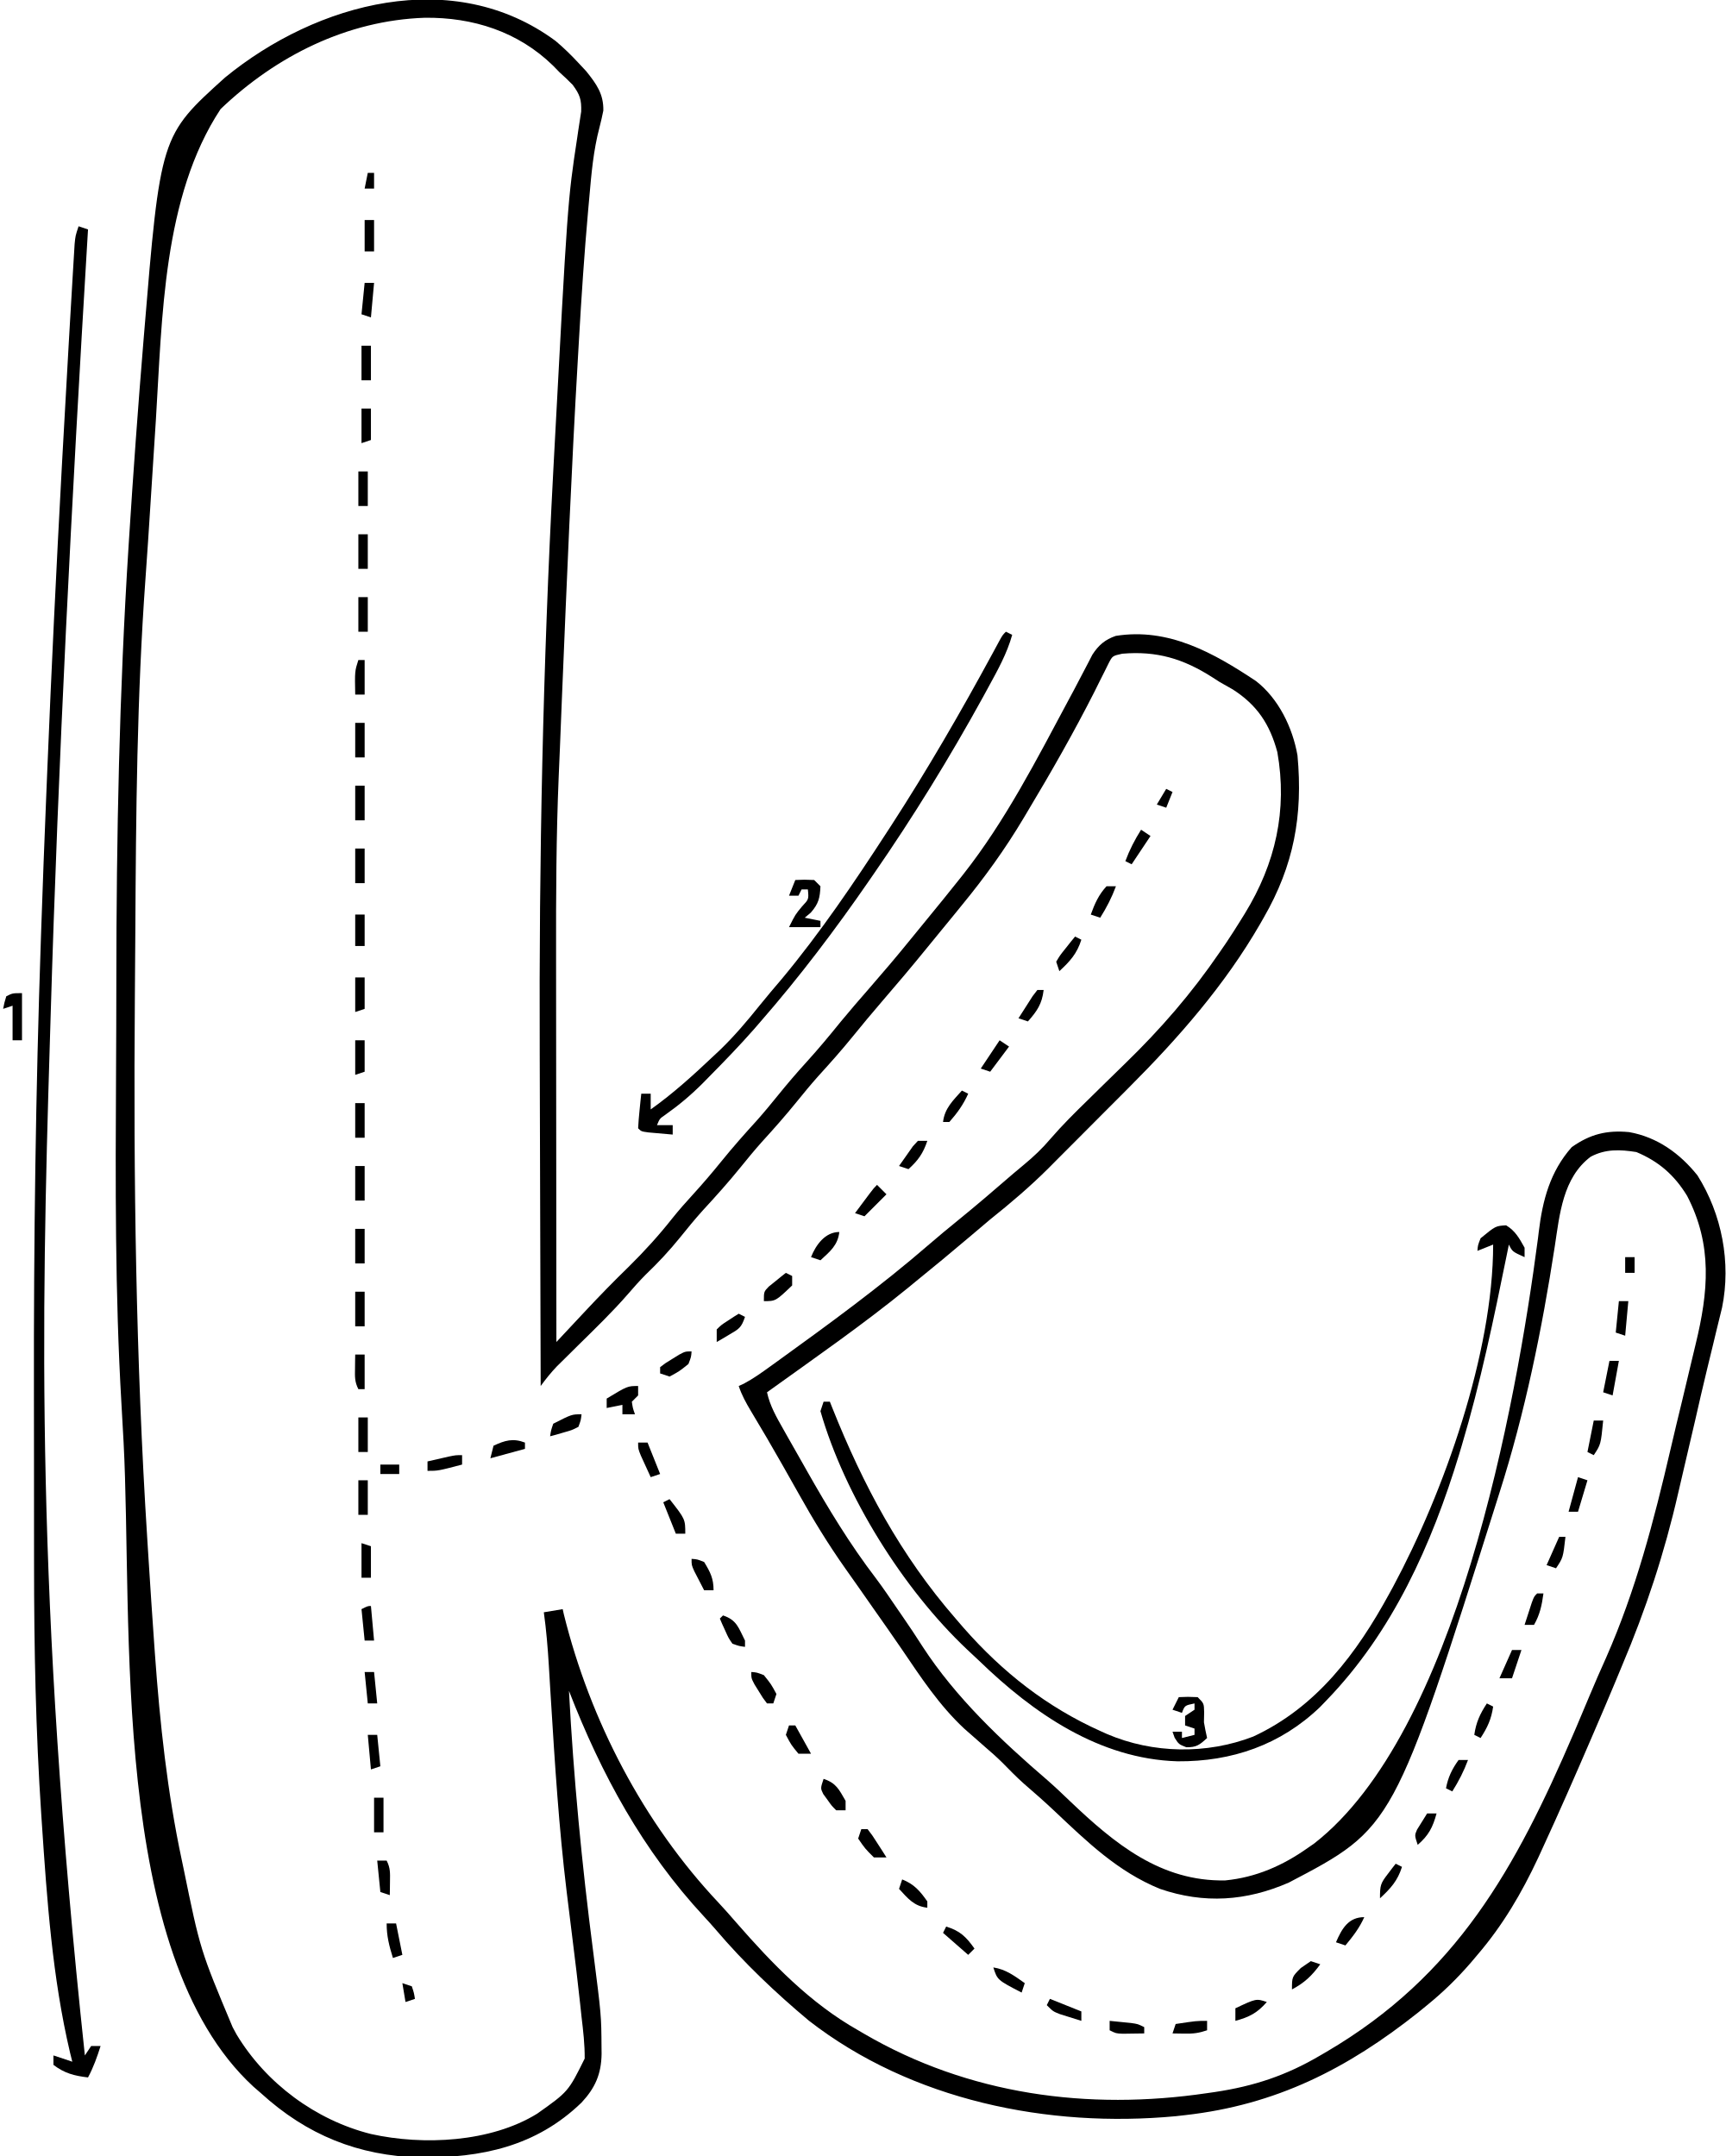
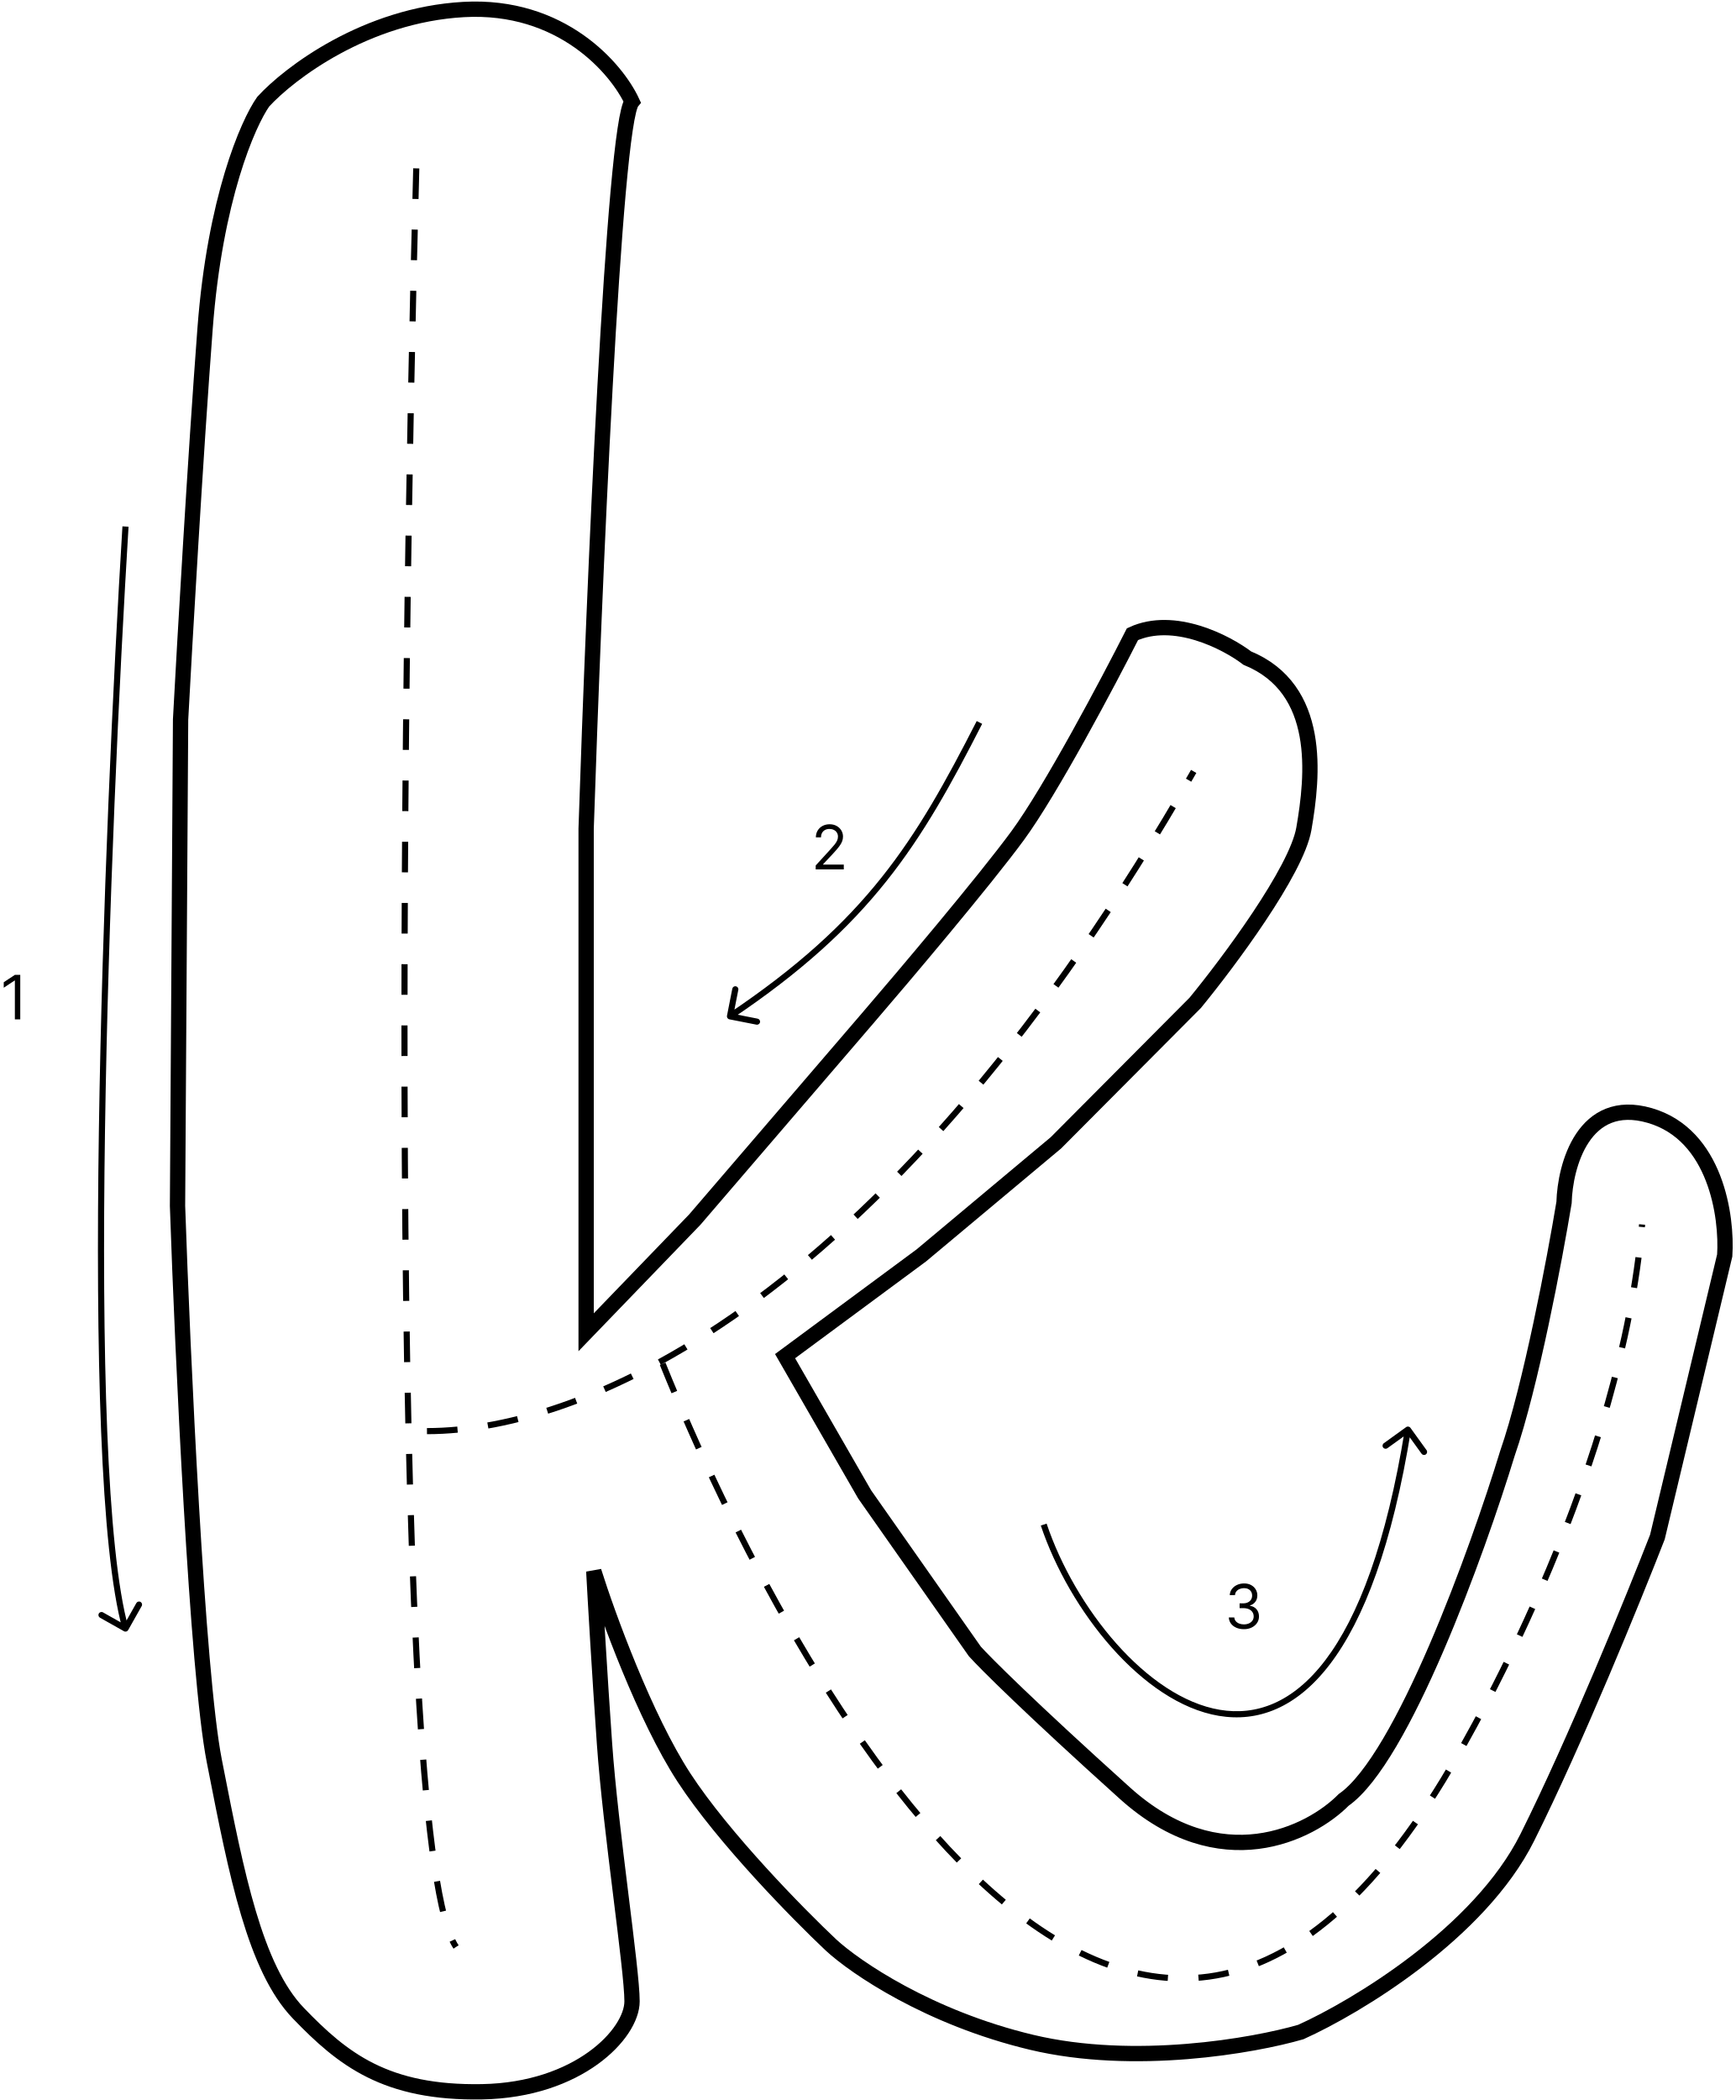
- <svg xmlns="http://www.w3.org/2000/svg" version="1.1" width="549" height="686">
-   <path d="M0 0 C2.61 2.193 4.936 4.471 7.254 6.969 C8.079 7.853 8.904 8.737 9.754 9.648 C12.989 13.682 15.3 16.873 15.184 22.168 C14.805 23.977 14.423 25.787 13.944 27.572 C12.025 34.841 11.392 42.191 10.738 49.66 C10.609 51.085 10.481 52.51 10.352 53.936 C9.131 67.649 8.217 81.38 7.433 95.125 C7.314 97.206 7.192 99.286 7.071 101.367 C5.015 136.652 3.551 171.967 2.086 207.281 C2.051 208.131 2.015 208.98 1.979 209.855 C1.767 214.954 1.564 220.053 1.367 225.152 C1.246 228.16 1.115 231.167 0.983 234.175 C0.195 253.026 0.12 271.849 0.153 290.713 C0.159 295.066 0.159 299.419 0.161 303.773 C0.164 311.967 0.172 320.161 0.182 328.356 C0.193 337.706 0.199 347.056 0.204 356.406 C0.214 375.593 0.231 394.781 0.254 413.969 C0.685 413.507 1.116 413.046 1.561 412.571 C3.532 410.462 5.505 408.355 7.477 406.247 C8.155 405.522 8.834 404.796 9.533 404.048 C13.967 399.312 18.474 394.676 23.129 390.156 C28.188 385.171 32.814 380.092 37.215 374.512 C39.306 371.904 41.5 369.436 43.754 366.969 C46.868 363.551 49.846 360.064 52.754 356.469 C56.364 352.006 60.138 347.742 64.004 343.5 C66.333 340.88 68.55 338.194 70.754 335.469 C73.662 331.874 76.639 328.386 79.754 324.969 C83.576 320.771 87.169 316.432 90.738 312.02 C93.683 308.448 96.711 304.957 99.754 301.469 C104.218 296.344 108.612 291.179 112.887 285.895 C114.683 283.674 116.491 281.465 118.309 279.262 C121.659 275.192 124.971 271.093 128.254 266.969 C128.726 266.376 129.198 265.784 129.684 265.174 C143.125 248.105 153.092 228.536 163.316 209.449 C163.8 208.551 164.283 207.653 164.781 206.728 C165.808 204.804 166.82 202.871 167.82 200.932 C168.335 199.95 168.849 198.969 169.379 197.957 C169.835 197.072 170.292 196.187 170.762 195.275 C172.716 192.255 174.788 190.473 178.195 189.301 C194.961 186.597 209.354 194.713 222.836 203.688 C229.984 209.264 234.455 218.453 236.008 227.32 C237.785 246.442 234.84 262.355 225.254 278.969 C224.884 279.618 224.514 280.267 224.132 280.937 C212.906 300.387 198.168 317.203 182.355 333.035 C181.44 333.954 180.524 334.873 179.581 335.82 C177.658 337.748 175.734 339.675 173.808 341.6 C171.37 344.038 168.939 346.482 166.511 348.928 C164.151 351.302 161.784 353.668 159.418 356.035 C158.562 356.898 157.707 357.761 156.825 358.65 C150.943 364.51 144.742 369.793 138.254 374.969 C136.072 376.785 133.914 378.627 131.754 380.469 C125.979 385.375 120.14 390.196 114.254 394.969 C113.515 395.577 112.777 396.186 112.016 396.812 C97.636 408.535 82.312 419.143 67.254 429.969 C68.2 434.314 70.267 437.88 72.441 441.719 C72.878 442.495 73.316 443.272 73.766 444.072 C75.256 446.708 76.755 449.338 78.254 451.969 C78.804 452.942 79.353 453.915 79.92 454.917 C86.674 466.852 93.6 478.307 101.932 489.2 C104.284 492.346 106.48 495.598 108.691 498.844 C109.383 499.845 109.383 499.845 110.088 500.867 C112.373 504.182 114.611 507.515 116.77 510.914 C127.295 527.097 141.839 540.846 156.435 553.381 C158.921 555.55 161.296 557.826 163.681 560.106 C177.834 573.597 192.54 585.695 213.039 585.281 C222.765 584.336 231.342 580.572 239.254 574.969 C239.928 574.502 240.602 574.035 241.297 573.555 C286.456 538.401 305.485 434.722 312.524 380.904 C312.601 380.26 312.678 379.617 312.758 378.953 C313.973 368.837 316.367 359.754 323.254 351.969 C329.109 347.835 334.393 346.505 341.547 347.188 C350.439 348.779 357.672 353.968 363.254 360.969 C371.032 373.3 373.986 388.745 371.075 403.021 C370.494 405.484 369.891 407.941 369.27 410.395 C368.944 411.742 368.621 413.091 368.299 414.44 C367.631 417.232 366.953 420.022 366.266 422.81 C364.971 428.096 363.769 433.402 362.561 438.708 C361.522 443.248 360.456 447.781 359.382 452.312 C358.613 455.562 357.851 458.814 357.108 462.07 C352.752 481.126 346.873 498.967 339.254 516.969 C338.468 518.86 337.682 520.753 336.898 522.645 C334.764 527.77 332.579 532.872 330.379 537.969 C329.999 538.852 329.619 539.735 329.227 540.646 C324.295 552.1 319.286 563.517 314.066 574.844 C313.575 575.916 313.083 576.989 312.577 578.094 C307.326 589.324 301.331 599.543 293.254 608.969 C292.593 609.753 291.931 610.536 291.25 611.344 C286.926 616.353 282.388 620.799 277.254 624.969 C276.354 625.706 275.454 626.443 274.527 627.203 C251.83 645.246 229.184 656.716 200.254 659.969 C199.257 660.081 198.261 660.193 197.234 660.309 C156.727 664.105 113.295 655.323 80.582 629.914 C69.998 621.07 59.875 611.449 50.938 600.926 C49.749 599.545 48.53 598.19 47.289 596.855 C27.77 575.854 14.58 551.599 4.254 524.969 C5.721 552.676 8.351 580.115 11.916 607.634 C14.546 628.232 14.546 628.232 14.609 638.359 C14.617 639.064 14.624 639.769 14.632 640.495 C14.536 646.906 12.58 651.324 8.254 655.969 C-6.188 669.939 -23.622 673.608 -43.11 673.439 C-62.765 672.906 -79.116 666.308 -93.746 652.969 C-94.538 652.282 -95.329 651.595 -96.145 650.887 C-142.099 608.618 -134.417 503.011 -137.433 445.814 C-137.649 441.743 -137.876 437.672 -138.114 433.603 C-140.173 398.444 -140.02 363.268 -139.83 328.063 C-139.778 318.492 -139.739 308.922 -139.736 299.351 C-139.717 253.193 -138.797 207.23 -135.871 161.156 C-135.806 160.135 -135.742 159.114 -135.675 158.062 C-134.349 137.29 -132.845 116.533 -131.133 95.789 C-131.042 94.676 -131.042 94.676 -130.948 93.541 C-125.713 30.179 -125.713 30.179 -105.148 11.625 C-75.986 -12.265 -32.479 -24.025 0 0 Z M-106.559 21.656 C-124.97 49.536 -125.138 88.346 -127.16 120.606 C-127.415 124.66 -127.681 128.714 -127.944 132.767 C-128.262 137.66 -128.577 142.553 -128.884 147.447 C-129.383 155.37 -129.9 163.29 -130.475 171.208 C-133.178 208.509 -133.489 245.829 -133.694 283.212 C-133.734 290.276 -133.787 297.339 -133.845 304.403 C-134.3 361.986 -133.549 419.297 -129.886 476.772 C-129.748 478.936 -129.612 481.1 -129.476 483.263 C-128.912 492.209 -128.317 501.153 -127.684 510.094 C-127.608 511.165 -127.532 512.236 -127.454 513.339 C-125.865 535.34 -123.537 557.13 -118.934 578.719 C-118.759 579.55 -118.585 580.382 -118.406 581.238 C-113.037 607.426 -113.037 607.426 -102.746 631.969 C-102.332 632.737 -101.919 633.505 -101.492 634.297 C-92.106 649.875 -76.285 661.565 -58.746 665.969 C-42.069 669.675 -20.648 668.622 -5.875 659.512 C4.034 652.495 4.034 652.495 9.254 641.969 C9.3 637.507 8.779 633.145 8.254 628.719 C8.106 627.348 7.961 625.977 7.816 624.606 C7.075 617.694 6.238 610.793 5.374 603.895 C4.847 599.691 4.33 595.487 3.816 591.281 C3.657 589.982 3.657 589.982 3.495 588.657 C1.047 568.438 -0.235 548.144 -1.49 527.823 C-1.568 526.566 -1.646 525.308 -1.726 524.012 C-1.87 521.65 -2.012 519.288 -2.151 516.925 C-2.493 511.234 -2.958 505.616 -3.746 499.969 C-1.766 499.639 0.214 499.309 2.254 498.969 C2.44 499.794 2.44 499.794 2.629 500.637 C11.02 534.465 27.966 567.029 51.84 592.379 C53.761 594.44 55.61 596.528 57.449 598.66 C68.922 611.81 80.983 624.333 96.254 632.969 C96.849 633.318 97.445 633.667 98.059 634.027 C131.393 653.493 169.382 658.568 207.254 652.969 C208.493 652.791 208.493 652.791 209.758 652.61 C222.177 650.747 232.448 647.348 243.254 640.969 C243.924 640.579 244.594 640.189 245.285 639.787 C286.651 615.499 305.399 581.435 323.816 538.594 C324.096 537.945 324.375 537.297 324.663 536.628 C326.148 533.169 327.608 529.702 329.047 526.223 C330.696 522.249 332.436 518.322 334.195 514.396 C343.656 492.928 349.389 470.881 354.689 448.072 C355.895 442.883 357.143 437.705 358.404 432.529 C359.388 428.472 360.351 424.41 361.307 420.347 C361.759 418.434 362.218 416.524 362.683 414.615 C366.696 398.043 368.13 383.191 359.938 367.438 C355.906 360.846 350.942 356.511 343.816 353.531 C338.617 352.71 334.024 352.494 329.266 355.027 C320.394 361.733 319.415 373.355 317.846 383.624 C313.78 410.027 308.376 436.498 300.254 461.969 C300.061 462.579 299.868 463.189 299.67 463.818 C266.604 568.504 266.604 568.504 233.254 585.969 C219.751 591.874 206.291 592.8 192.254 587.969 C178.829 582.486 169.123 573.041 158.746 563.242 C155.551 560.231 152.271 557.335 148.941 554.473 C146.528 552.322 144.288 550.013 142.023 547.707 C140.224 545.939 138.358 544.296 136.441 542.656 C135.042 541.431 133.647 540.202 132.254 538.969 C131.146 537.998 131.146 537.998 130.016 537.008 C122.018 529.547 116.204 520.668 110.09 511.661 C107.084 507.254 104.01 502.895 100.941 498.531 C99.309 496.203 97.678 493.874 96.052 491.541 C94.748 489.675 93.434 487.817 92.114 485.963 C86.702 478.295 81.898 470.416 77.316 462.219 C76.277 460.376 75.236 458.534 74.195 456.693 C73.51 455.482 72.826 454.271 72.143 453.06 C68.875 447.274 65.505 441.551 62.084 435.854 C60.525 433.238 59.221 430.87 58.254 427.969 C58.789 427.726 59.324 427.484 59.875 427.234 C62.872 425.64 65.573 423.706 68.316 421.719 C68.916 421.287 69.516 420.855 70.135 420.41 C86.8 408.38 103.379 396.308 118.918 382.84 C121.821 380.329 124.772 377.886 127.754 375.469 C133.791 370.566 139.691 365.506 145.568 360.413 C146.697 359.446 147.836 358.493 148.986 357.552 C152.098 354.983 154.862 352.356 157.469 349.272 C161.213 344.948 165.218 340.962 169.32 336.98 C170.875 335.453 172.429 333.925 173.982 332.396 C176.383 330.039 178.786 327.686 181.201 325.344 C192.525 314.347 202.35 303.011 211.254 289.969 C211.956 288.946 212.658 287.923 213.382 286.87 C214.904 284.593 216.377 282.299 217.816 279.969 C218.305 279.181 218.794 278.393 219.298 277.582 C229.008 261.726 232.873 244.788 229.602 226.277 C227.207 217.409 223.19 211.321 215.441 206.344 C214.047 205.549 212.652 204.757 211.254 203.969 C210.469 203.463 209.684 202.958 208.875 202.438 C199.679 196.566 191.22 194.02 180.254 194.969 C177.158 195.654 177.158 195.654 175.942 197.996 C175.502 198.886 175.063 199.775 174.609 200.691 C174.104 201.693 173.6 202.695 173.079 203.727 C172.539 204.817 171.998 205.908 171.441 207.031 C164.869 219.98 157.726 232.519 150.254 244.969 C149.789 245.751 149.323 246.534 148.844 247.34 C142.993 257.153 136.502 266.145 129.254 274.969 C128.076 276.419 128.076 276.419 126.875 277.898 C125.396 279.715 123.911 281.528 122.422 283.336 C120.981 285.086 119.546 286.841 118.117 288.602 C113.404 294.406 108.585 300.106 103.703 305.768 C100.6 309.374 97.559 313.021 94.566 316.719 C91.016 321.094 87.298 325.274 83.504 329.438 C81.175 332.057 78.958 334.744 76.754 337.469 C73.142 341.933 69.367 346.199 65.5 350.441 C63.192 353.038 60.998 355.703 58.816 358.406 C54.957 363.178 50.885 367.699 46.727 372.211 C44.283 374.937 41.98 377.737 39.691 380.594 C36.23 384.885 32.574 388.797 28.59 392.605 C26.677 394.541 24.919 396.502 23.152 398.566 C18.101 404.392 12.556 409.725 7.068 415.134 C5.675 416.509 4.285 417.887 2.895 419.266 C1.665 420.478 1.665 420.478 0.411 421.714 C-1.501 423.713 -3.112 425.744 -4.746 427.969 C-4.842 403.907 -4.911 379.845 -4.953 355.782 C-4.974 344.597 -5.001 333.412 -5.048 322.228 C-5.302 260.362 -4.027 198.749 -0.746 136.969 C-0.678 135.674 -0.678 135.674 -0.608 134.353 C3.818 50.915 3.818 50.915 6.883 30.748 C6.988 30.029 7.092 29.309 7.2 28.568 C7.499 26.534 7.819 24.504 8.139 22.474 C8.266 18.592 7.7 17.064 5.441 13.969 C4.091 12.589 2.693 11.255 1.254 9.969 C0.576 9.274 -0.102 8.579 -0.801 7.863 C-11.906 -2.978 -26.316 -7.557 -41.612 -7.383 C-66.336 -6.539 -88.904 4.786 -106.559 21.656 Z " fill="#000000" transform="translate(176.7461,13.03125)" />
-   <path d="M0 0 C0.99 0.33 1.98 0.66 3 1 C2.934 2.101 2.867 3.202 2.799 4.336 C-2.164 86.887 -6.475 169.452 -8.915 252.12 C-8.994 254.811 -9.076 257.502 -9.159 260.192 C-11.818 347.47 -13.682 435.628 2 582 C2.66 581.01 3.32 580.02 4 579 C4.99 579 5.98 579 7 579 C5.891 582.487 4.737 585.775 3 589 C-1.342 588.495 -4.494 587.681 -8 585 C-8 584.01 -8 583.02 -8 582 C-6.02 582.66 -4.04 583.32 -2 584 C-2.242 583.023 -2.485 582.046 -2.734 581.039 C-8.348 557.177 -10.054 532.523 -11.688 508.125 C-11.748 507.227 -11.809 506.329 -11.872 505.403 C-13.64 478.831 -14.163 452.281 -14.167 425.66 C-14.168 423.221 -14.17 420.781 -14.173 418.341 C-14.182 409.692 -14.186 401.042 -14.185 392.393 C-14.185 385.42 -14.192 378.447 -14.206 371.474 C-14.301 323.28 -13.645 275.166 -12 227 C-11.96 225.813 -11.92 224.626 -11.879 223.402 C-11.409 209.483 -10.885 195.567 -10.308 181.653 C-10.183 178.642 -10.06 175.632 -9.938 172.621 C-8.642 140.84 -7.097 109.074 -5.375 77.312 C-5.323 76.345 -5.27 75.378 -5.216 74.382 C-4.547 62.059 -3.856 49.737 -3.14 37.417 C-3.046 35.797 -2.953 34.178 -2.859 32.558 C-2.592 27.925 -2.32 23.293 -2.041 18.661 C-1.957 17.266 -1.875 15.871 -1.794 14.476 C-1.684 12.585 -1.568 10.695 -1.452 8.805 C-1.388 7.75 -1.325 6.694 -1.259 5.607 C-1 3 -1 3 0 0 Z " fill="#000000" transform="translate(25,72)" />
-   <path d="M0 0 C2.943 1.766 4.223 4.174 5.875 7.125 C5.875 8.115 5.875 9.105 5.875 10.125 C2 8.375 2 8.375 0.875 6.125 C0.669 7.14 0.464 8.155 0.252 9.201 C-3.914 29.684 -8.141 50.079 -14.125 70.125 C-14.396 71.034 -14.668 71.943 -14.947 72.88 C-23.675 101.572 -36.079 129.352 -57.125 151.125 C-57.799 151.825 -58.473 152.525 -59.168 153.246 C-71.748 165.354 -87.303 170.671 -104.51 170.543 C-129.394 169.8 -150.386 155.294 -167.689 138.509 C-168.937 137.307 -170.209 136.129 -171.484 134.957 C-191.812 115.779 -210.422 85.992 -218.125 59.125 C-217.795 58.135 -217.465 57.145 -217.125 56.125 C-216.465 56.125 -215.805 56.125 -215.125 56.125 C-214.749 57.074 -214.749 57.074 -214.366 58.042 C-204.531 82.703 -192.623 105.004 -175.125 125.125 C-174.296 126.088 -173.467 127.051 -172.613 128.043 C-160.213 142.173 -146.107 153.285 -128.875 161 C-128.238 161.287 -127.6 161.573 -126.944 161.868 C-112.329 168.119 -95.241 168.382 -80.453 162.668 C-60.267 153.309 -47.489 136.157 -37.125 117.125 C-36.546 116.069 -36.546 116.069 -35.955 114.991 C-19.789 84.889 -4.125 40.645 -4.125 6.125 C-6.6 7.115 -6.6 7.115 -9.125 8.125 C-9 6.375 -9 6.375 -8.125 4.125 C-3.348 0.197 -3.348 0.197 0 0 Z " fill="#000000" transform="translate(479.125,389.875)" />
-   <path d="M0 0 C0.99 0.495 0.99 0.495 2 1 C0.329 6.985 -2.605 12.201 -5.562 17.625 C-6.129 18.666 -6.695 19.707 -7.279 20.78 C-17.895 40.076 -29.473 58.888 -42 77 C-42.482 77.701 -42.965 78.402 -43.462 79.124 C-54.205 94.691 -65.565 109.742 -78 124 C-78.712 124.824 -79.423 125.647 -80.156 126.496 C-84.782 131.752 -89.642 136.771 -94.562 141.75 C-95.176 142.376 -95.789 143.003 -96.421 143.648 C-100.181 147.415 -104.063 150.678 -108.414 153.747 C-110.142 154.93 -110.142 154.93 -111 157 C-109.35 157 -107.7 157 -106 157 C-106 157.99 -106 158.98 -106 160 C-107.646 159.86 -109.292 159.713 -110.938 159.562 C-112.312 159.441 -112.312 159.441 -113.715 159.316 C-116 159 -116 159 -117 158 C-116.91 156.142 -116.754 154.288 -116.562 152.438 C-116.461 151.426 -116.359 150.414 -116.254 149.371 C-116.17 148.589 -116.086 147.806 -116 147 C-115.01 147 -114.02 147 -113 147 C-113 148.65 -113 150.3 -113 152 C-105.807 146.882 -99.405 141.05 -93 135 C-91.896 133.96 -91.896 133.96 -90.77 132.898 C-86.251 128.515 -82.269 123.8 -78.332 118.891 C-76.04 116.05 -73.682 113.277 -71.312 110.5 C-59.092 95.823 -48.39 80.002 -38 64 C-37.487 63.212 -36.975 62.423 -36.446 61.611 C-24.954 43.864 -14.361 25.563 -4.287 6.979 C-3.866 6.203 -3.445 5.428 -3.012 4.629 C-2.645 3.949 -2.279 3.269 -1.901 2.569 C-1 1 -1 1 0 0 Z " fill="#000000" transform="translate(320,201)" />
-   <path d="M0 0 C2.875 -0.125 2.875 -0.125 6 0 C8 2 8 2 8.062 4.812 C8.042 5.864 8.021 6.916 8 8 C8.291 9.675 8.611 11.346 9 13 C6.671 15.157 5.609 16.015 2.375 15.938 C0 15 0 15 -1.312 12.938 C-1.539 12.298 -1.766 11.659 -2 11 C-1.01 11 -0.02 11 1 11 C1 11.66 1 12.32 1 13 C2.32 12.67 3.64 12.34 5 12 C5 11.34 5 10.68 5 10 C4.01 9.67 3.02 9.34 2 9 C2 8.01 2 7.02 2 6 C2.99 5.34 3.98 4.68 5 4 C5 3.34 5 2.68 5 2 C1.882 2.646 1.882 2.646 1 5 C0.01 4.67 -0.98 4.34 -2 4 C-1.34 2.68 -0.68 1.36 0 0 Z " fill="#000000" transform="translate(375,540)" />
-   <path d="M0 0 C2.875 -0.125 2.875 -0.125 6 0 C6.66 0.66 7.32 1.32 8 2 C7.838 5.736 7.412 7.525 4.938 10.375 C4.298 10.911 3.659 11.447 3 12 C4.65 12.33 6.3 12.66 8 13 C8 13.66 8 14.32 8 15 C4.7 15 1.4 15 -2 15 C0 11 0 11 2.125 8.438 C4.305 6.116 4.305 6.116 4 3 C3.34 3 2.68 3 2 3 C1.67 3.66 1.34 4.32 1 5 C0.01 5 -0.98 5 -2 5 C-1.34 3.35 -0.68 1.7 0 0 Z " fill="#000000" transform="translate(253,280)" />
-   <path d="M0 0 C0 4.95 0 9.9 0 15 C-0.99 15 -1.98 15 -3 15 C-3 11.37 -3 7.74 -3 4 C-3.99 4.33 -4.98 4.66 -6 5 C-5.625 3.062 -5.625 3.062 -5 1 C-3 0 -3 0 0 0 Z " fill="#000000" transform="translate(7,316)" />
-   <path d="M0 0 C0 0.99 0 1.98 0 3 C-0.66 3.66 -1.32 4.32 -2 5 C-1.681 7.108 -1.681 7.108 -1 9 C-2.32 9 -3.64 9 -5 9 C-5 8.01 -5 7.02 -5 6 C-6.65 6.33 -8.3 6.66 -10 7 C-10 6.01 -10 5.02 -10 4 C-3.375 0 -3.375 0 0 0 Z " fill="#000000" transform="translate(203,441)" />
-   <path d="M0 0 C-0.472 4.248 -2.967 6.2 -6 9 C-6.99 8.67 -7.98 8.34 -9 8 C-7.474 4.115 -4.498 0 0 0 Z " fill="#000000" transform="translate(267,392)" />
-   <path d="M0 0 C4.041 1.347 4.903 3.384 7 7 C7 7.99 7 8.98 7 10 C6.01 10 5.02 10 4 10 C2.578 8.574 2.578 8.574 1.25 6.688 C0.801 6.073 0.353 5.458 -0.109 4.824 C-1 3 -1 3 0 0 Z " fill="#000000" transform="translate(262,566)" />
-   <path d="M0 0 C0.99 0.33 1.98 0.66 3 1 C0.35 4.631 -2.018 6.899 -6 9 C-6 5 -6 5 -3.188 2.188 C-2.136 1.466 -1.084 0.744 0 0 Z " fill="#000000" transform="translate(417,624)" />
-   <path d="M0 0 C4.419 1.35 6.343 3.261 9 7 C8.34 7.66 7.68 8.32 7 9 C4.36 6.69 1.72 4.38 -1 2 C-0.67 1.34 -0.34 0.68 0 0 Z " fill="#000000" transform="translate(301,613)" />
-   <path d="M0 0 C3.794 1.49 5.683 3.691 8 7 C8 7.66 8 8.32 8 9 C3.752 8.528 1.8 6.033 -1 3 C-0.67 2.01 -0.34 1.02 0 0 Z " fill="#000000" transform="translate(287,598)" />
-   <path d="M0 0 C0.66 0 1.32 0 2 0 C3.508 1.969 3.508 1.969 5.125 4.5 C5.664 5.335 6.203 6.171 6.758 7.031 C7.168 7.681 7.578 8.331 8 9 C6.68 9 5.36 9 4 9 C1.188 6.188 1.188 6.188 -1 3 C-0.67 2.01 -0.34 1.02 0 0 Z " fill="#000000" transform="translate(274,582)" />
-   <path d="M0 0 C1.75 0.125 1.75 0.125 4 1 C6.312 3.875 6.312 3.875 8 7 C7.67 7.99 7.34 8.98 7 10 C6.34 10 5.68 10 5 10 C3.711 8.32 3.711 8.32 2.375 6.125 C1.929 5.406 1.483 4.686 1.023 3.945 C0 2 0 2 0 0 Z " fill="#000000" transform="translate(239,532)" />
-   <path d="M0 0 C1.812 0.125 1.812 0.125 4 1 C5.953 4.209 7 6.221 7 10 C6.01 10 5.02 10 4 10 C3.328 8.711 2.663 7.419 2 6.125 C1.629 5.406 1.258 4.686 0.875 3.945 C0 2 0 2 0 0 Z " fill="#000000" transform="translate(220,496)" />
-   <path d="M0 0 C0 0.66 0 1.32 0 2 C-5.445 3.485 -5.445 3.485 -11 5 C-10.67 3.68 -10.34 2.36 -10 1 C-6.37 -0.694 -3.805 -1.464 0 0 Z " fill="#000000" transform="translate(167,459)" />
-   <path d="M0 0 C-0.125 1.75 -0.125 1.75 -1 4 C-3.875 6.312 -3.875 6.312 -7 8 C-7.99 7.67 -8.98 7.34 -10 7 C-10 6.34 -10 5.68 -10 5 C-8.32 3.711 -8.32 3.711 -6.125 2.375 C-5.406 1.929 -4.686 1.483 -3.945 1.023 C-2 0 -2 0 0 0 Z " fill="#000000" transform="translate(220,430)" />
-   <path d="M0 0 C0.66 0.33 1.32 0.66 2 1 C0.823 4.532 0.044 4.863 -3.062 6.688 C-3.796 7.124 -4.529 7.561 -5.285 8.012 C-5.851 8.338 -6.417 8.664 -7 9 C-7 7.68 -7 6.36 -7 5 C-5.469 3.516 -5.469 3.516 -3.5 2.25 C-2.85 1.822 -2.201 1.394 -1.531 0.953 C-1.026 0.639 -0.521 0.324 0 0 Z " fill="#000000" transform="translate(235,418)" />
-   <path d="M0 0 C0.99 0.99 1.98 1.98 3 3 C0.69 5.31 -1.62 7.62 -4 10 C-4.99 9.67 -5.98 9.34 -7 9 C-6.022 7.687 -5.042 6.374 -4.062 5.062 C-3.517 4.332 -2.972 3.601 -2.41 2.848 C-1 1 -1 1 0 0 Z " fill="#000000" transform="translate(279,377)" />
-   <path d="M0 0 C0.99 0 1.98 0 3 0 C1.665 3.594 0.04 6.755 -2 10 C-2.99 9.67 -3.98 9.34 -5 9 C-3.761 5.568 -2.497 2.697 0 0 Z " fill="#000000" transform="translate(352,282)" />
-   <path d="M0 0 C-3.019 3.483 -5.569 4.792 -10 6 C-10 4.68 -10 3.36 -10 2 C-3.375 -1.125 -3.375 -1.125 0 0 Z " fill="#000000" transform="translate(403,637)" />
-   <path d="M0 0 C3.995 0.615 6.745 2.706 10 5 C9.67 5.99 9.34 6.98 9 8 C1.286 4 1.286 4 0 0 Z " fill="#000000" transform="translate(316,626)" />
-   <path d="M0 0 C-1.527 3.436 -3.599 6.119 -6 9 C-6.99 8.67 -7.98 8.34 -9 8 C-7.136 3.65 -5.024 0 0 0 Z " fill="#000000" transform="translate(434,610)" />
-   <path d="M0 0 C0.66 0.33 1.32 0.66 2 1 C0.606 5.435 -1.606 7.874 -5 11 C-5 6.864 -4.848 6.302 -2.5 3.25 C-2.036 2.636 -1.572 2.023 -1.094 1.391 C-0.552 0.702 -0.552 0.702 0 0 Z " fill="#000000" transform="translate(444,593)" />
-   <path d="M0 0 C0.99 0 1.98 0 3 0 C3 3.63 3 7.26 3 11 C2.01 11 1.02 11 0 11 C0 7.37 0 3.74 0 0 Z " fill="#000000" transform="translate(119,572)" />
-   <path d="M0 0 C0.66 0 1.32 0 2 0 C3.65 2.97 5.3 5.94 7 9 C5.68 9 4.36 9 3 9 C0.688 6.188 0.688 6.188 -1 3 C-0.67 2.01 -0.34 1.02 0 0 Z " fill="#000000" transform="translate(251,549)" />
-   <path d="M0 0 C4.427 1.476 4.914 3.901 7 8 C7 8.66 7 9.32 7 10 C5.141 9.754 5.141 9.754 3 9 C1.734 7.152 1.734 7.152 0.75 4.938 C0.415 4.204 0.08 3.471 -0.266 2.715 C-0.508 2.149 -0.75 1.583 -1 1 C-0.67 0.67 -0.34 0.34 0 0 Z " fill="#000000" transform="translate(230,514)" />
-   <path d="M0 0 C5 6.364 5 6.364 5 11 C4.01 11 3.02 11 2 11 C0.68 7.7 -0.64 4.4 -2 1 C-1.34 0.67 -0.68 0.34 0 0 Z " fill="#000000" transform="translate(213,477)" />
-   <path d="M0 0 C0.99 0 1.98 0 3 0 C3 3.63 3 7.26 3 11 C2.01 11 1.02 11 0 11 C0 7.37 0 3.74 0 0 Z " fill="#000000" transform="translate(114,471)" />
-   <path d="M0 0 C0 0.99 0 1.98 0 3 C-7.625 5 -7.625 5 -11 5 C-11 4.01 -11 3.02 -11 2 C-9.542 1.664 -8.084 1.331 -6.625 1 C-5.407 0.722 -5.407 0.722 -4.164 0.438 C-2 0 -2 0 0 0 Z " fill="#000000" transform="translate(147,463)" />
-   <path d="M0 0 C0.99 0 1.98 0 3 0 C4.32 3.3 5.64 6.6 7 10 C6.01 10.33 5.02 10.66 4 11 C3.329 9.544 2.663 8.085 2 6.625 C1.629 5.813 1.258 5.001 0.875 4.164 C0 2 0 2 0 0 Z " fill="#000000" transform="translate(203,459)" />
-   <path d="M0 0 C0.99 0 1.98 0 3 0 C3 3.63 3 7.26 3 11 C2.01 11 1.02 11 0 11 C0 7.37 0 3.74 0 0 Z " fill="#000000" transform="translate(114,451)" />
-   <path d="M0 0 C-0.215 1.891 -0.215 1.891 -1 4 C-3.066 5.047 -3.066 5.047 -5.562 5.75 C-6.802 6.114 -6.802 6.114 -8.066 6.484 C-9.024 6.74 -9.024 6.74 -10 7 C-9.715 5.109 -9.715 5.109 -9 3 C-3.107 0 -3.107 0 0 0 Z " fill="#000000" transform="translate(185,450)" />
-   <path d="M0 0 C0.99 0 1.98 0 3 0 C3 3.63 3 7.26 3 11 C2.01 11 1.02 11 0 11 C0 7.37 0 3.74 0 0 Z " fill="#000000" transform="translate(113,411)" />
-   <path d="M0 0 C0.66 0.33 1.32 0.66 2 1 C2 1.99 2 2.98 2 4 C-3.233 9 -3.233 9 -7 9 C-7 6 -7 6 -5.469 4.395 C-4.494 3.611 -4.494 3.611 -3.5 2.812 C-2.85 2.283 -2.201 1.753 -1.531 1.207 C-1.026 0.809 -0.521 0.41 0 0 Z " fill="#000000" transform="translate(250,405)" />
-   <path d="M0 0 C0.99 0 1.98 0 3 0 C3 3.63 3 7.26 3 11 C2.01 11 1.02 11 0 11 C0 7.37 0 3.74 0 0 Z " fill="#000000" transform="translate(113,391)" />
-   <path d="M0 0 C0.99 0 1.98 0 3 0 C3 3.63 3 7.26 3 11 C2.01 11 1.02 11 0 11 C0 7.37 0 3.74 0 0 Z " fill="#000000" transform="translate(113,371)" />
-   <path d="M0 0 C0.99 0 1.98 0 3 0 C1.688 3.937 0.081 6.227 -3 9 C-3.99 8.67 -4.98 8.34 -6 8 C-5.075 6.658 -4.134 5.327 -3.188 4 C-2.665 3.257 -2.143 2.515 -1.605 1.75 C-0.811 0.884 -0.811 0.884 0 0 Z " fill="#000000" transform="translate(292,363)" />
-   <path d="M0 0 C0.99 0 1.98 0 3 0 C3 3.63 3 7.26 3 11 C2.01 11 1.02 11 0 11 C0 7.37 0 3.74 0 0 Z " fill="#000000" transform="translate(113,351)" />
-   <path d="M0 0 C0.99 0.66 1.98 1.32 3 2 C1.02 4.64 -0.96 7.28 -3 10 C-3.99 9.67 -4.98 9.34 -6 9 C-4.02 6.03 -2.04 3.06 0 0 Z " fill="#000000" transform="translate(318,331)" />
-   <path d="M0 0 C0.66 0 1.32 0 2 0 C1.497 4.401 -0.088 6.712 -3 10 C-3.99 9.67 -4.98 9.34 -6 9 C-5.05 7.495 -4.09 5.996 -3.125 4.5 C-2.591 3.665 -2.058 2.829 -1.508 1.969 C-0.761 0.994 -0.761 0.994 0 0 Z " fill="#000000" transform="translate(330,315)" />
-   <path d="M0 0 C0.66 0.33 1.32 0.66 2 1 C0.606 5.435 -1.606 7.874 -5 11 C-5.33 10.01 -5.66 9.02 -6 8 C-4.785 5.957 -4.785 5.957 -3.062 3.812 C-2.497 3.097 -1.931 2.382 -1.348 1.645 C-0.903 1.102 -0.458 0.559 0 0 Z " fill="#000000" transform="translate(342,298)" />
-   <path d="M0 0 C0.99 0 1.98 0 3 0 C3 3.63 3 7.26 3 11 C2.01 11 1.02 11 0 11 C0 7.37 0 3.74 0 0 Z " fill="#000000" transform="translate(113,270)" />
-   <path d="M0 0 C0.99 0.66 1.98 1.32 3 2 C1.02 4.97 -0.96 7.94 -3 11 C-3.66 10.67 -4.32 10.34 -5 10 C-3.665 6.406 -2.04 3.245 0 0 Z " fill="#000000" transform="translate(363,264)" />
-   <path d="M0 0 C0.99 0 1.98 0 3 0 C3 3.63 3 7.26 3 11 C2.01 11 1.02 11 0 11 C0 7.37 0 3.74 0 0 Z " fill="#000000" transform="translate(113,250)" />
-   <path d="M0 0 C0.99 0 1.98 0 3 0 C3 3.63 3 7.26 3 11 C2.01 11 1.02 11 0 11 C0 7.37 0 3.74 0 0 Z " fill="#000000" transform="translate(113,230)" />
-   <path d="M0 0 C0.99 0 1.98 0 3 0 C3 3.63 3 7.26 3 11 C2.01 11 1.02 11 0 11 C0 7.37 0 3.74 0 0 Z " fill="#000000" transform="translate(114,190)" />
-   <path d="M0 0 C0.99 0 1.98 0 3 0 C3 3.63 3 7.26 3 11 C2.01 11 1.02 11 0 11 C0 7.37 0 3.74 0 0 Z " fill="#000000" transform="translate(114,170)" />
-   <path d="M0 0 C0.99 0 1.98 0 3 0 C3 3.63 3 7.26 3 11 C2.01 11 1.02 11 0 11 C0 7.37 0 3.74 0 0 Z " fill="#000000" transform="translate(114,150)" />
-   <path d="M0 0 C0.99 0 1.98 0 3 0 C3 3.63 3 7.26 3 11 C2.01 11 1.02 11 0 11 C0 7.37 0 3.74 0 0 Z " fill="#000000" transform="translate(115,110)" />
-   <path d="M0 0 C0 0.99 0 1.98 0 3 C-2.751 3.917 -4.359 4.109 -7.188 4.062 C-9.075 4.032 -9.075 4.032 -11 4 C-10.67 3.01 -10.34 2.02 -10 1 C-3.375 0 -3.375 0 0 0 Z " fill="#000000" transform="translate(384,643)" />
-   <path d="M0 0 C4.95 1.98 4.95 1.98 10 4 C10 4.99 10 5.98 10 7 C8.539 6.549 7.082 6.089 5.625 5.625 C4.813 5.37 4.001 5.115 3.164 4.852 C1 4 1 4 -1 2 C-0.67 1.34 -0.34 0.68 0 0 Z " fill="#000000" transform="translate(334,636)" />
-   <path d="M0 0 C0.66 0.33 1.32 0.66 2 1 C1.435 4.958 0.191 7.666 -2 11 C-2.66 10.67 -3.32 10.34 -4 10 C-3.435 6.042 -2.191 3.334 0 0 Z " fill="#000000" transform="translate(473,542)" />
-   <path d="M0 0 C0.99 0.33 1.98 0.66 3 1 C3 4.3 3 7.6 3 11 C2.01 11 1.02 11 0 11 C0 7.37 0 3.74 0 0 Z " fill="#000000" transform="translate(115,491)" />
-   <path d="M0 0 C0.99 0 1.98 0 3 0 C2.25 7.625 2.25 7.625 0 11 C-0.66 10.67 -1.32 10.34 -2 10 C-1.34 6.7 -0.68 3.4 0 0 Z " fill="#000000" transform="translate(507,452)" />
-   <path d="M0 0 C0.99 0 1.98 0 3 0 C2.34 3.63 1.68 7.26 1 11 C0.01 10.67 -0.98 10.34 -2 10 C-1.34 6.7 -0.68 3.4 0 0 Z " fill="#000000" transform="translate(512,433)" />
-   <path d="M0 0 C0.99 0 1.98 0 3 0 C2.67 3.63 2.34 7.26 2 11 C1.01 10.67 0.02 10.34 -1 10 C-0.67 6.7 -0.34 3.4 0 0 Z " fill="#000000" transform="translate(515,414)" />
-   <path d="M0 0 C0.66 0.33 1.32 0.66 2 1 C0.472 4.438 -1.502 7.19 -4 10 C-4.66 10 -5.32 10 -6 10 C-5.495 5.621 -2.822 3.183 0 0 Z " fill="#000000" transform="translate(306,347)" />
-   <path d="M0 0 C0.99 0 1.98 0 3 0 C3 3.3 3 6.6 3 10 C2.01 10.33 1.02 10.66 0 11 C0 7.37 0 3.74 0 0 Z " fill="#000000" transform="translate(113,331)" />
-   <path d="M0 0 C0.99 0 1.98 0 3 0 C3 3.3 3 6.6 3 10 C2.01 10.33 1.02 10.66 0 11 C0 7.37 0 3.74 0 0 Z " fill="#000000" transform="translate(113,311)" />
-   <path d="M0 0 C0.99 0 1.98 0 3 0 C3 3.3 3 6.6 3 10 C2.01 10.33 1.02 10.66 0 11 C0 7.37 0 3.74 0 0 Z " fill="#000000" transform="translate(115,130)" />
-   <path d="M0 0 C1.459 0.141 2.917 0.288 4.375 0.438 C5.593 0.559 5.593 0.559 6.836 0.684 C9 1 9 1 11 2 C11 2.66 11 3.32 11 4 C9.542 4.027 8.083 4.046 6.625 4.062 C5.813 4.074 5.001 4.086 4.164 4.098 C2 4 2 4 0 3 C0 2.01 0 1.02 0 0 Z " fill="#000000" transform="translate(353,643)" />
-   <path d="M0 0 C0.99 0 1.98 0 3 0 C3.66 3.3 4.32 6.6 5 10 C4.01 10.33 3.02 10.66 2 11 C0.807 7.123 0 4.084 0 0 Z " fill="#000000" transform="translate(123,612)" />
-   <path d="M0 0 C0.99 0 1.98 0 3 0 C4.203 2.405 4.101 3.95 4.062 6.625 C4.053 7.442 4.044 8.26 4.035 9.102 C4.024 9.728 4.012 10.355 4 11 C3.01 10.67 2.02 10.34 1 10 C0.67 6.7 0.34 3.4 0 0 Z " fill="#000000" transform="translate(120,592)" />
-   <path d="M0 0 C0.99 0 1.98 0 3 0 C3.33 3.3 3.66 6.6 4 10 C3.01 10.33 2.02 10.66 1 11 C0.67 7.37 0.34 3.74 0 0 Z " fill="#000000" transform="translate(117,552)" />
-   <path d="M0 0 C0.99 0 1.98 0 3 0 C2.01 2.97 1.02 5.94 0 9 C-1.32 9 -2.64 9 -4 9 C-2.68 6.03 -1.36 3.06 0 0 Z " fill="#000000" transform="translate(481,525)" />
-   <path d="M0 0 C0.66 0 1.32 0 2 0 C1.493 3.719 0.884 6.735 -1 10 C-1.99 10 -2.98 10 -4 10 C-3.524 8.52 -3.044 7.041 -2.562 5.562 C-2.296 4.739 -2.029 3.915 -1.754 3.066 C-1 1 -1 1 0 0 Z " fill="#000000" transform="translate(489,507)" />
-   <path d="M0 0 C0.99 0.33 1.98 0.66 3 1 C2.01 4.3 1.02 7.6 0 11 C-0.99 11 -1.98 11 -3 11 C-2.01 7.37 -1.02 3.74 0 0 Z " fill="#000000" transform="translate(502,470)" />
-   <path d="M0 0 C0.99 0 1.98 0 3 0 C3 3.63 3 7.26 3 11 C2.34 11 1.68 11 1 11 C-0.203 8.595 -0.101 7.05 -0.062 4.375 C-0.053 3.558 -0.044 2.74 -0.035 1.898 C-0.024 1.272 -0.012 0.645 0 0 Z " fill="#000000" transform="translate(113,431)" />
-   <path d="M0 0 C0.99 0 1.98 0 3 0 C1.792 4.431 0.483 6.981 -3 10 C-4 7 -4 7 -3.223 5.176 C-2.148 3.451 -1.074 1.725 0 0 Z " fill="#000000" transform="translate(454,577)" />
-   <path d="M0 0 C0.99 0 1.98 0 3 0 C1.665 3.594 0.04 6.755 -2 10 C-2.66 9.67 -3.32 9.34 -4 9 C-3.354 5.514 -2.076 2.875 0 0 Z " fill="#000000" transform="translate(464,560)" />
-   <path d="M0 0 C0.66 0 1.32 0 2 0 C1.25 6.625 1.25 6.625 -1 10 C-1.99 9.67 -2.98 9.34 -4 9 C-2.68 6.03 -1.36 3.06 0 0 Z " fill="#000000" transform="translate(496,489)" />
-   <path d="M0 0 C0.99 0 1.98 0 3 0 C3 3.3 3 6.6 3 10 C2.01 10 1.02 10 0 10 C0 6.7 0 3.4 0 0 Z " fill="#000000" transform="translate(113,291)" />
-   <path d="M0 0 C0.99 0 1.98 0 3 0 C3 3.3 3 6.6 3 10 C2.01 10 1.02 10 0 10 C0 6.7 0 3.4 0 0 Z " fill="#000000" transform="translate(116,70)" />
-   <path d="M0 0 C0.33 3.63 0.66 7.26 1 11 C0.01 11 -0.98 11 -2 11 C-2.33 7.7 -2.66 4.4 -3 1 C-1 0 -1 0 0 0 Z " fill="#000000" transform="translate(118,511)" />
-   <path d="M0 0 C0.66 0 1.32 0 2 0 C2 3.63 2 7.26 2 11 C1.01 11 0.02 11 -1 11 C-1.143 3.571 -1.143 3.571 0 0 Z " fill="#000000" transform="translate(114,210)" />
-   <path d="M0 0 C0.99 0 1.98 0 3 0 C3.33 3.3 3.66 6.6 4 10 C3.01 10 2.02 10 1 10 C0.67 6.7 0.34 3.4 0 0 Z " fill="#000000" transform="translate(116,532)" />
-   <path d="M0 0 C0.99 0 1.98 0 3 0 C2.67 3.63 2.34 7.26 2 11 C1.01 10.67 0.02 10.34 -1 10 C-0.67 6.7 -0.34 3.4 0 0 Z " fill="#000000" transform="translate(116,90)" />
-   <path d="M0 0 C1.98 0 3.96 0 6 0 C6 0.99 6 1.98 6 3 C4.02 3 2.04 3 0 3 C0 2.01 0 1.02 0 0 Z " fill="#000000" transform="translate(121,466)" />
-   <path d="M0 0 C0.99 0.33 1.98 0.66 3 1 C3.688 3.062 3.688 3.062 4 5 C3.01 5.33 2.02 5.66 1 6 C0.67 4.02 0.34 2.04 0 0 Z " fill="#000000" transform="translate(128,631)" />
-   <path d="M0 0 C0.66 0.33 1.32 0.66 2 1 C1.34 2.65 0.68 4.3 0 6 C-0.99 5.67 -1.98 5.34 -3 5 C-2.01 3.35 -1.02 1.7 0 0 Z " fill="#000000" transform="translate(371,251)" />
-   <path d="M0 0 C0.99 0 1.98 0 3 0 C3 1.65 3 3.3 3 5 C2.01 5 1.02 5 0 5 C0 3.35 0 1.7 0 0 Z " fill="#000000" transform="translate(517,400)" />
-   <path d="M0 0 C0.66 0 1.32 0 2 0 C2 1.65 2 3.3 2 5 C1.01 5 0.02 5 -1 5 C-0.67 3.35 -0.34 1.7 0 0 Z " fill="#000000" transform="translate(117,55)" />
+ <svg xmlns="http://www.w3.org/2000/svg" width="567" height="686" viewBox="0 0 567 686" fill="none">
+   <path d="M151.5 3.106C183.5 1.322 201.5 22.434 206.5 33.214C200.5 40.35 194 194.53 191.5 270.727V435.203L227 398.405L283.5 332.615C295.333 318.862 321.7 287.677 332.5 272.958C343.3 258.238 362 222.964 370 207.167C383.6 200.923 400.667 209.769 407.5 214.973C432 225.009 429 253.443 426 270.727C423.6 284.554 401.333 314.402 390.5 327.597L345 373.315L301 410.113L256.5 443.008L282.5 488.17L318.5 539.464C321.833 543.181 336.3 557.64 367.5 585.74C398.7 613.84 428.167 598.935 439 587.97C458.2 574.589 482.667 506.94 492.5 474.788C500.1 452.933 508 411.043 511 392.829C511.333 380.749 517.4 358.15 539 364.395C560.6 370.639 564.333 397.476 563.5 410.113L541.5 502.108C533.833 521.808 514.6 569.013 499 600.236C483.4 631.458 443.167 655.619 425 663.796C409.667 668.256 370.6 675.17 337 667.141C303.4 659.113 279.333 642.609 271.5 635.361C260.833 625.325 236.3 600.347 223.5 580.722C210.7 561.096 198.5 527.569 194 513.259C194.5 522.551 195.9 546.823 197.5 569.571C199.5 598.006 206.5 643.167 206.5 653.76C206.5 664.354 189 682.752 157.5 683.31C126 683.868 112 672.717 97.5 657.663C83.284 642.904 77.238 612.065 70.409 577.235L70 575.146C64.4 546.6 59.667 442.451 58 393.945L59 235.045C60.333 210.141 63.8 149.74 67 107.367C70.2 64.994 81 40.276 86 33.214C94.5 23.921 119.5 4.89 151.5 3.106Z" stroke="black" stroke-width="5" />
+   <path d="M136 55C131.166 235.167 127 603.6 149 636" stroke="black" stroke-width="2" stroke-dasharray="10 10" />
+   <path d="M139.5 467.5C192 467.5 291.2 424.4 390 252" stroke="black" stroke-width="2" stroke-dasharray="10 10" />
+   <path d="M216.5 445.5C260.167 553.5 370 748 471.5 581.5C484.607 560 529.7 478.4 536.5 400" stroke="black" stroke-width="2" stroke-dasharray="10 10" />
+   <path d="M6.619 318.455V333H4.858V320.301H4.773L1.222 322.659V320.869L4.858 318.455H6.619Z" fill="black" />
+   <path d="M266.506 284V282.722L271.307 277.466C271.87 276.85 272.334 276.315 272.699 275.861C273.063 275.402 273.333 274.971 273.509 274.568C273.688 274.161 273.778 273.735 273.778 273.29C273.778 272.778 273.655 272.336 273.409 271.962C273.168 271.588 272.836 271.299 272.415 271.095C271.993 270.892 271.52 270.79 270.994 270.79C270.436 270.79 269.948 270.906 269.531 271.138C269.119 271.365 268.8 271.685 268.572 272.097C268.35 272.509 268.239 272.991 268.239 273.545H266.562C266.562 272.693 266.759 271.945 267.152 271.301C267.545 270.657 268.08 270.155 268.757 269.795C269.439 269.436 270.204 269.256 271.051 269.256C271.903 269.256 272.659 269.436 273.317 269.795C273.975 270.155 274.491 270.641 274.865 271.251C275.239 271.862 275.426 272.542 275.426 273.29C275.426 273.825 275.329 274.348 275.135 274.859C274.946 275.366 274.614 275.932 274.141 276.557C273.672 277.177 273.021 277.935 272.188 278.83L268.92 282.324V282.438H275.682V284H266.506Z" fill="black" />
+   <path d="M406.42 532.199C405.483 532.199 404.647 532.038 403.913 531.716C403.184 531.394 402.604 530.946 402.173 530.374C401.747 529.796 401.515 529.126 401.477 528.364H403.267C403.305 528.832 403.466 529.237 403.75 529.578C404.034 529.914 404.406 530.175 404.865 530.359C405.324 530.544 405.833 530.636 406.392 530.636C407.017 530.636 407.571 530.527 408.054 530.31C408.537 530.092 408.916 529.789 409.19 529.401C409.465 529.012 409.602 528.562 409.602 528.051C409.602 527.516 409.47 527.045 409.205 526.638C408.939 526.226 408.551 525.904 408.04 525.672C407.528 525.44 406.903 525.324 406.165 525.324H405V523.761H406.165C406.742 523.761 407.249 523.657 407.685 523.449C408.125 523.241 408.468 522.947 408.714 522.568C408.965 522.189 409.091 521.744 409.091 521.233C409.091 520.741 408.982 520.312 408.764 519.947C408.546 519.583 408.239 519.299 407.841 519.095C407.448 518.892 406.984 518.79 406.449 518.79C405.947 518.79 405.473 518.882 405.028 519.067C404.588 519.247 404.228 519.509 403.949 519.855C403.67 520.196 403.518 520.608 403.494 521.091H401.79C401.818 520.329 402.048 519.661 402.479 519.088C402.91 518.51 403.473 518.061 404.169 517.739C404.87 517.417 405.639 517.256 406.477 517.256C407.377 517.256 408.149 517.438 408.793 517.803C409.437 518.162 409.931 518.638 410.277 519.23C410.623 519.822 410.795 520.461 410.795 521.148C410.795 521.967 410.58 522.665 410.149 523.243C409.723 523.821 409.143 524.221 408.409 524.443V524.557C409.328 524.708 410.045 525.099 410.561 525.729C411.077 526.354 411.335 527.128 411.335 528.051C411.335 528.842 411.12 529.552 410.689 530.182C410.263 530.807 409.68 531.299 408.942 531.659C408.203 532.019 407.363 532.199 406.42 532.199Z" fill="black" />
+   <path d="M40.509 532.871C40.99 533.142 41.6 532.972 41.871 532.491L46.29 524.651C46.562 524.17 46.391 523.56 45.91 523.288C45.429 523.017 44.819 523.188 44.548 523.669L40.62 530.638L33.651 526.71C33.169 526.439 32.56 526.609 32.288 527.09C32.017 527.571 32.188 528.181 32.669 528.452L40.509 532.871ZM40.002 171.939C36.983 221.133 33.36 298.17 32.303 369.404C31.775 405.02 31.888 439.196 33.039 467.72C34.19 496.212 36.379 519.163 40.037 532.269L41.963 531.731C38.376 518.878 36.189 496.146 35.038 467.639C33.888 439.167 33.775 405.031 34.303 369.433C35.359 298.238 38.98 221.234 41.998 172.061L40.002 171.939Z" fill="black" />
+   <path d="M237.519 331.807C237.412 332.349 237.765 332.874 238.307 332.981L247.137 334.721C247.679 334.828 248.204 334.475 248.311 333.934C248.418 333.392 248.065 332.866 247.524 332.759L239.674 331.212L241.221 323.363C241.328 322.821 240.975 322.296 240.434 322.189C239.892 322.082 239.366 322.435 239.259 322.976L237.519 331.807ZM319.109 235.545C309.082 255.186 300.106 271.489 287.986 286.683C275.874 301.867 260.596 315.975 237.943 331.17L239.057 332.83C261.85 317.543 277.289 303.3 289.55 287.93C301.803 272.569 310.854 256.113 320.891 236.455L319.109 235.545Z" fill="black" />
+   <path d="M460.811 466.415C460.487 465.967 459.862 465.866 459.415 466.189L452.118 471.458C451.67 471.781 451.569 472.406 451.892 472.854C452.216 473.302 452.841 473.402 453.288 473.079L459.775 468.396L464.458 474.882C464.781 475.33 465.406 475.431 465.854 475.108C466.302 474.784 466.402 474.159 466.079 473.711L460.811 466.415ZM340.052 498.347C344.731 512.273 353.04 526.734 363.261 538.244C373.467 549.736 385.679 558.395 398.198 560.505C410.819 562.633 423.55 558.071 434.584 543.561C445.573 529.11 454.917 504.762 460.987 467.159L459.013 466.841C452.963 504.315 443.689 528.283 432.992 542.351C422.338 556.36 410.311 560.519 398.53 558.533C386.647 556.53 374.814 548.241 364.756 536.916C354.714 525.607 346.541 511.38 341.948 497.71L340.052 498.347Z" fill="black" />
</svg>
